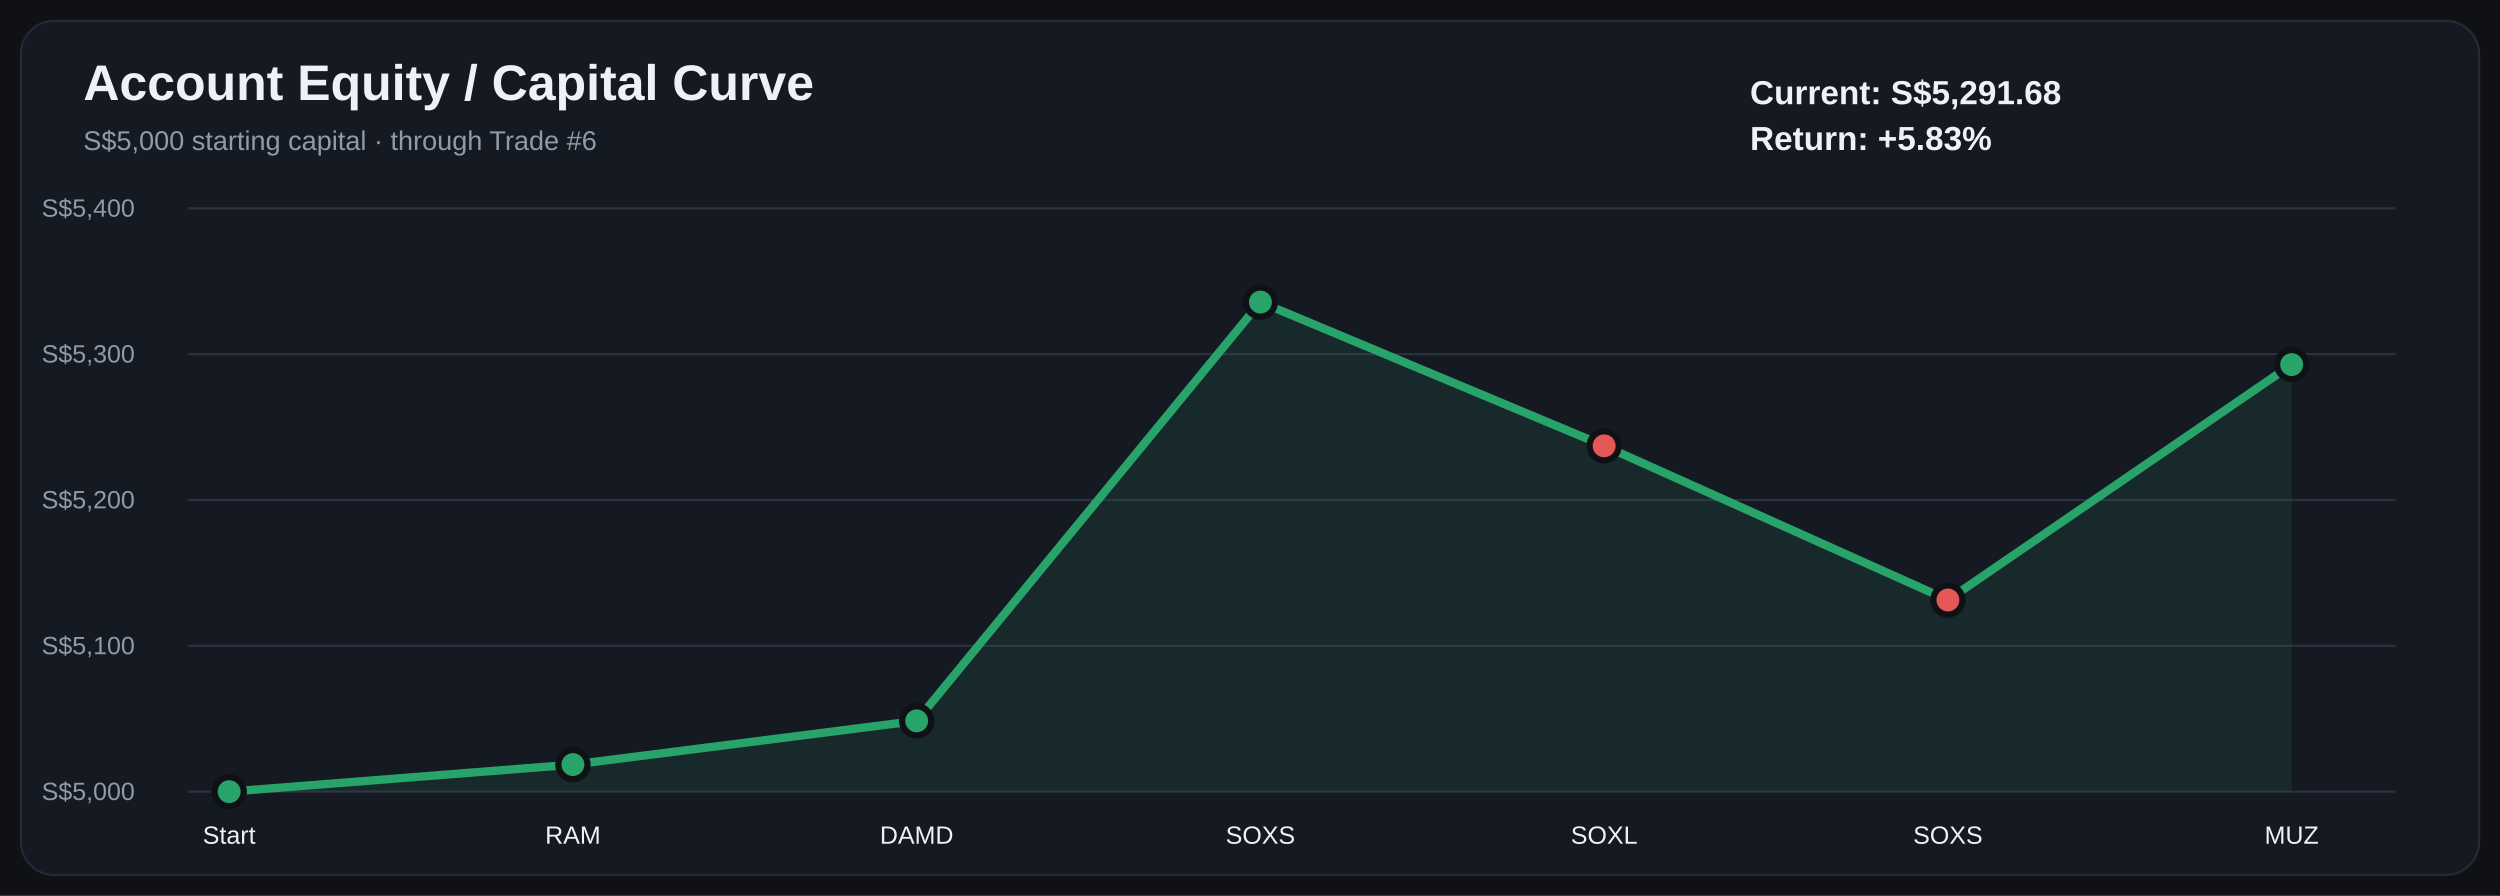
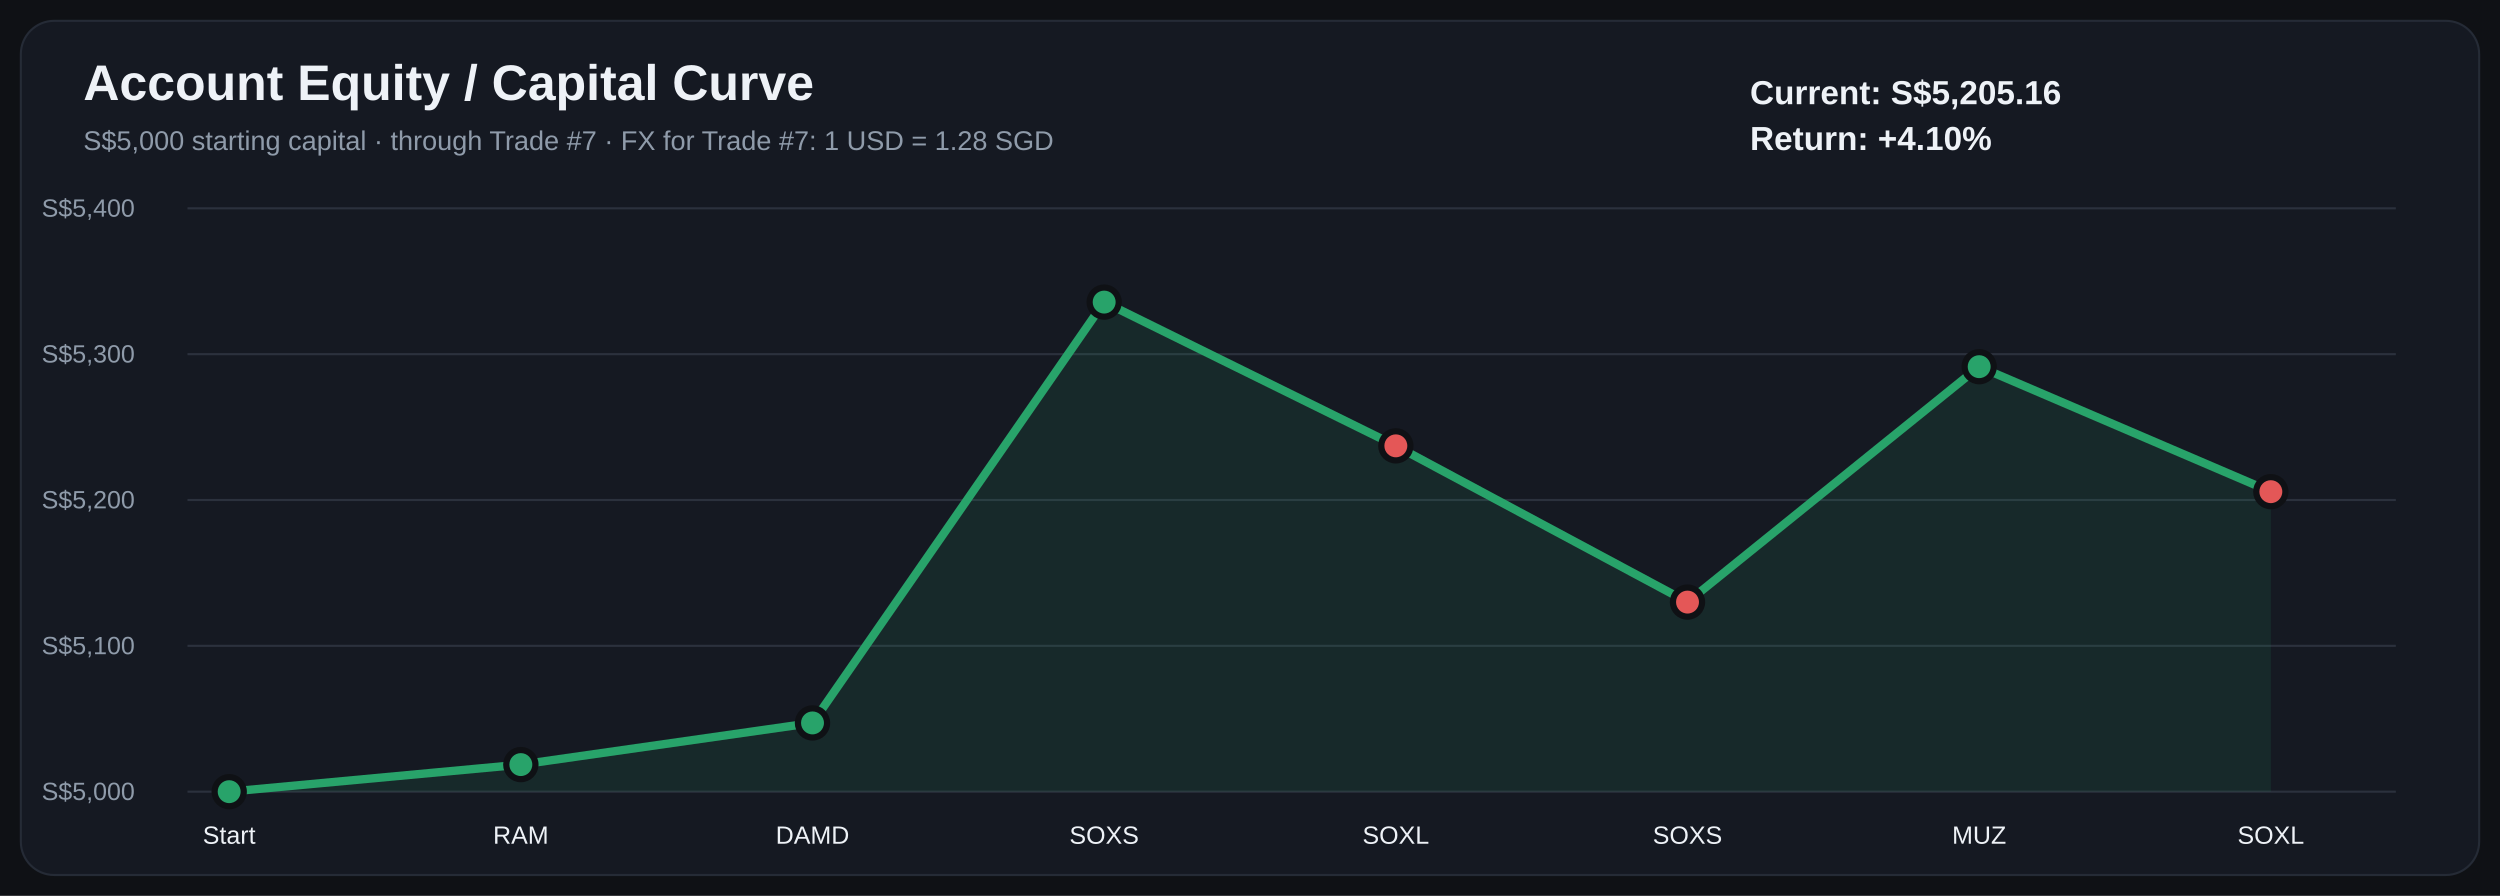
<svg xmlns="http://www.w3.org/2000/svg" viewBox="0 0 1200 430">
  <rect width="1200" height="430" fill="#0f1115" />
  <rect x="10" y="10" width="1180" height="410" rx="16" fill="#151922" stroke="#252b36" />
  <text x="40" y="48" fill="#eef2f7" font-size="24" font-family="Arial" font-weight="700">Account Equity / Capital Curve</text>
-   <text x="40" y="72" fill="#8f9baa" font-size="13" font-family="Arial">S$5,000 starting capital · through Trade #6</text>
+   <text x="40" y="72" fill="#8f9baa" font-size="13" font-family="Arial">S$5,000 starting capital · through Trade #7 · FX for Trade #7: 1 USD = 1.28 SGD</text>
  <g stroke="#2b313d" stroke-width="1">
    <line x1="90" y1="100" x2="1150" y2="100" />
    <line x1="90" y1="170" x2="1150" y2="170" />
    <line x1="90" y1="240" x2="1150" y2="240" />
    <line x1="90" y1="310" x2="1150" y2="310" />
    <line x1="90" y1="380" x2="1150" y2="380" />
  </g>
  <g fill="#8f9baa" font-size="12" font-family="Arial">
    <text x="20" y="104">S$5,400</text>
    <text x="20" y="174">S$5,300</text>
    <text x="20" y="244">S$5,200</text>
    <text x="20" y="314">S$5,100</text>
    <text x="20" y="384">S$5,000</text>
  </g>
-   <polygon points="110,380 275,367 440,346 605,145 770,214 935,288 1100,175 1100,380 110,380" fill="#28a36a" fill-opacity=".12" />
-   <polyline points="110,380 275,367 440,346 605,145 770,214 935,288 1100,175" fill="none" stroke="#28a36a" stroke-width="4" stroke-linecap="round" stroke-linejoin="round" />
+   <polygon points="110,380 250,367 390,347 530,145 670,214 810,289 950,176 1090,236 1090,380 110,380" fill="#28a36a" fill-opacity=".12" />
+   <polyline points="110,380 250,367 390,347 530,145 670,214 810,289 950,176 1090,236" fill="none" stroke="#28a36a" stroke-width="4" stroke-linecap="round" stroke-linejoin="round" />
  <g stroke="#0f1115" stroke-width="3">
    <circle cx="110" cy="380" r="7" fill="#28a36a" />
-     <circle cx="275" cy="367" r="7" fill="#28a36a" />
-     <circle cx="440" cy="346" r="7" fill="#28a36a" />
-     <circle cx="605" cy="145" r="7" fill="#28a36a" />
-     <circle cx="770" cy="214" r="7" fill="#e45757" />
-     <circle cx="935" cy="288" r="7" fill="#e45757" />
-     <circle cx="1100" cy="175" r="7" fill="#28a36a" />
+     <circle cx="250" cy="367" r="7" fill="#28a36a" />
+     <circle cx="390" cy="347" r="7" fill="#28a36a" />
+     <circle cx="530" cy="145" r="7" fill="#28a36a" />
+     <circle cx="670" cy="214" r="7" fill="#e45757" />
+     <circle cx="810" cy="289" r="7" fill="#e45757" />
+     <circle cx="950" cy="176" r="7" fill="#28a36a" />
+     <circle cx="1090" cy="236" r="7" fill="#e45757" />
  </g>
  <g fill="#eef2f7" font-size="12" font-family="Arial" text-anchor="middle">
    <text x="110" y="405">Start</text>
-     <text x="275" y="405">RAM</text>
-     <text x="440" y="405">DAMD</text>
-     <text x="605" y="405">SOXS</text>
-     <text x="770" y="405">SOXL</text>
-     <text x="935" y="405">SOXS</text>
-     <text x="1100" y="405">MUZ</text>
+     <text x="250" y="405">RAM</text>
+     <text x="390" y="405">DAMD</text>
+     <text x="530" y="405">SOXS</text>
+     <text x="670" y="405">SOXL</text>
+     <text x="810" y="405">SOXS</text>
+     <text x="950" y="405">MUZ</text>
+     <text x="1090" y="405">SOXL</text>
  </g>
  <g fill="#eef2f7" font-size="16" font-family="Arial" font-weight="700">
-     <text x="840" y="50">Current: S$5,291.68</text>
-     <text x="840" y="72">Return: +5.83%</text>
+     <text x="840" y="50">Current: S$5,205.16</text>
+     <text x="840" y="72">Return: +4.10%</text>
  </g>
</svg>
